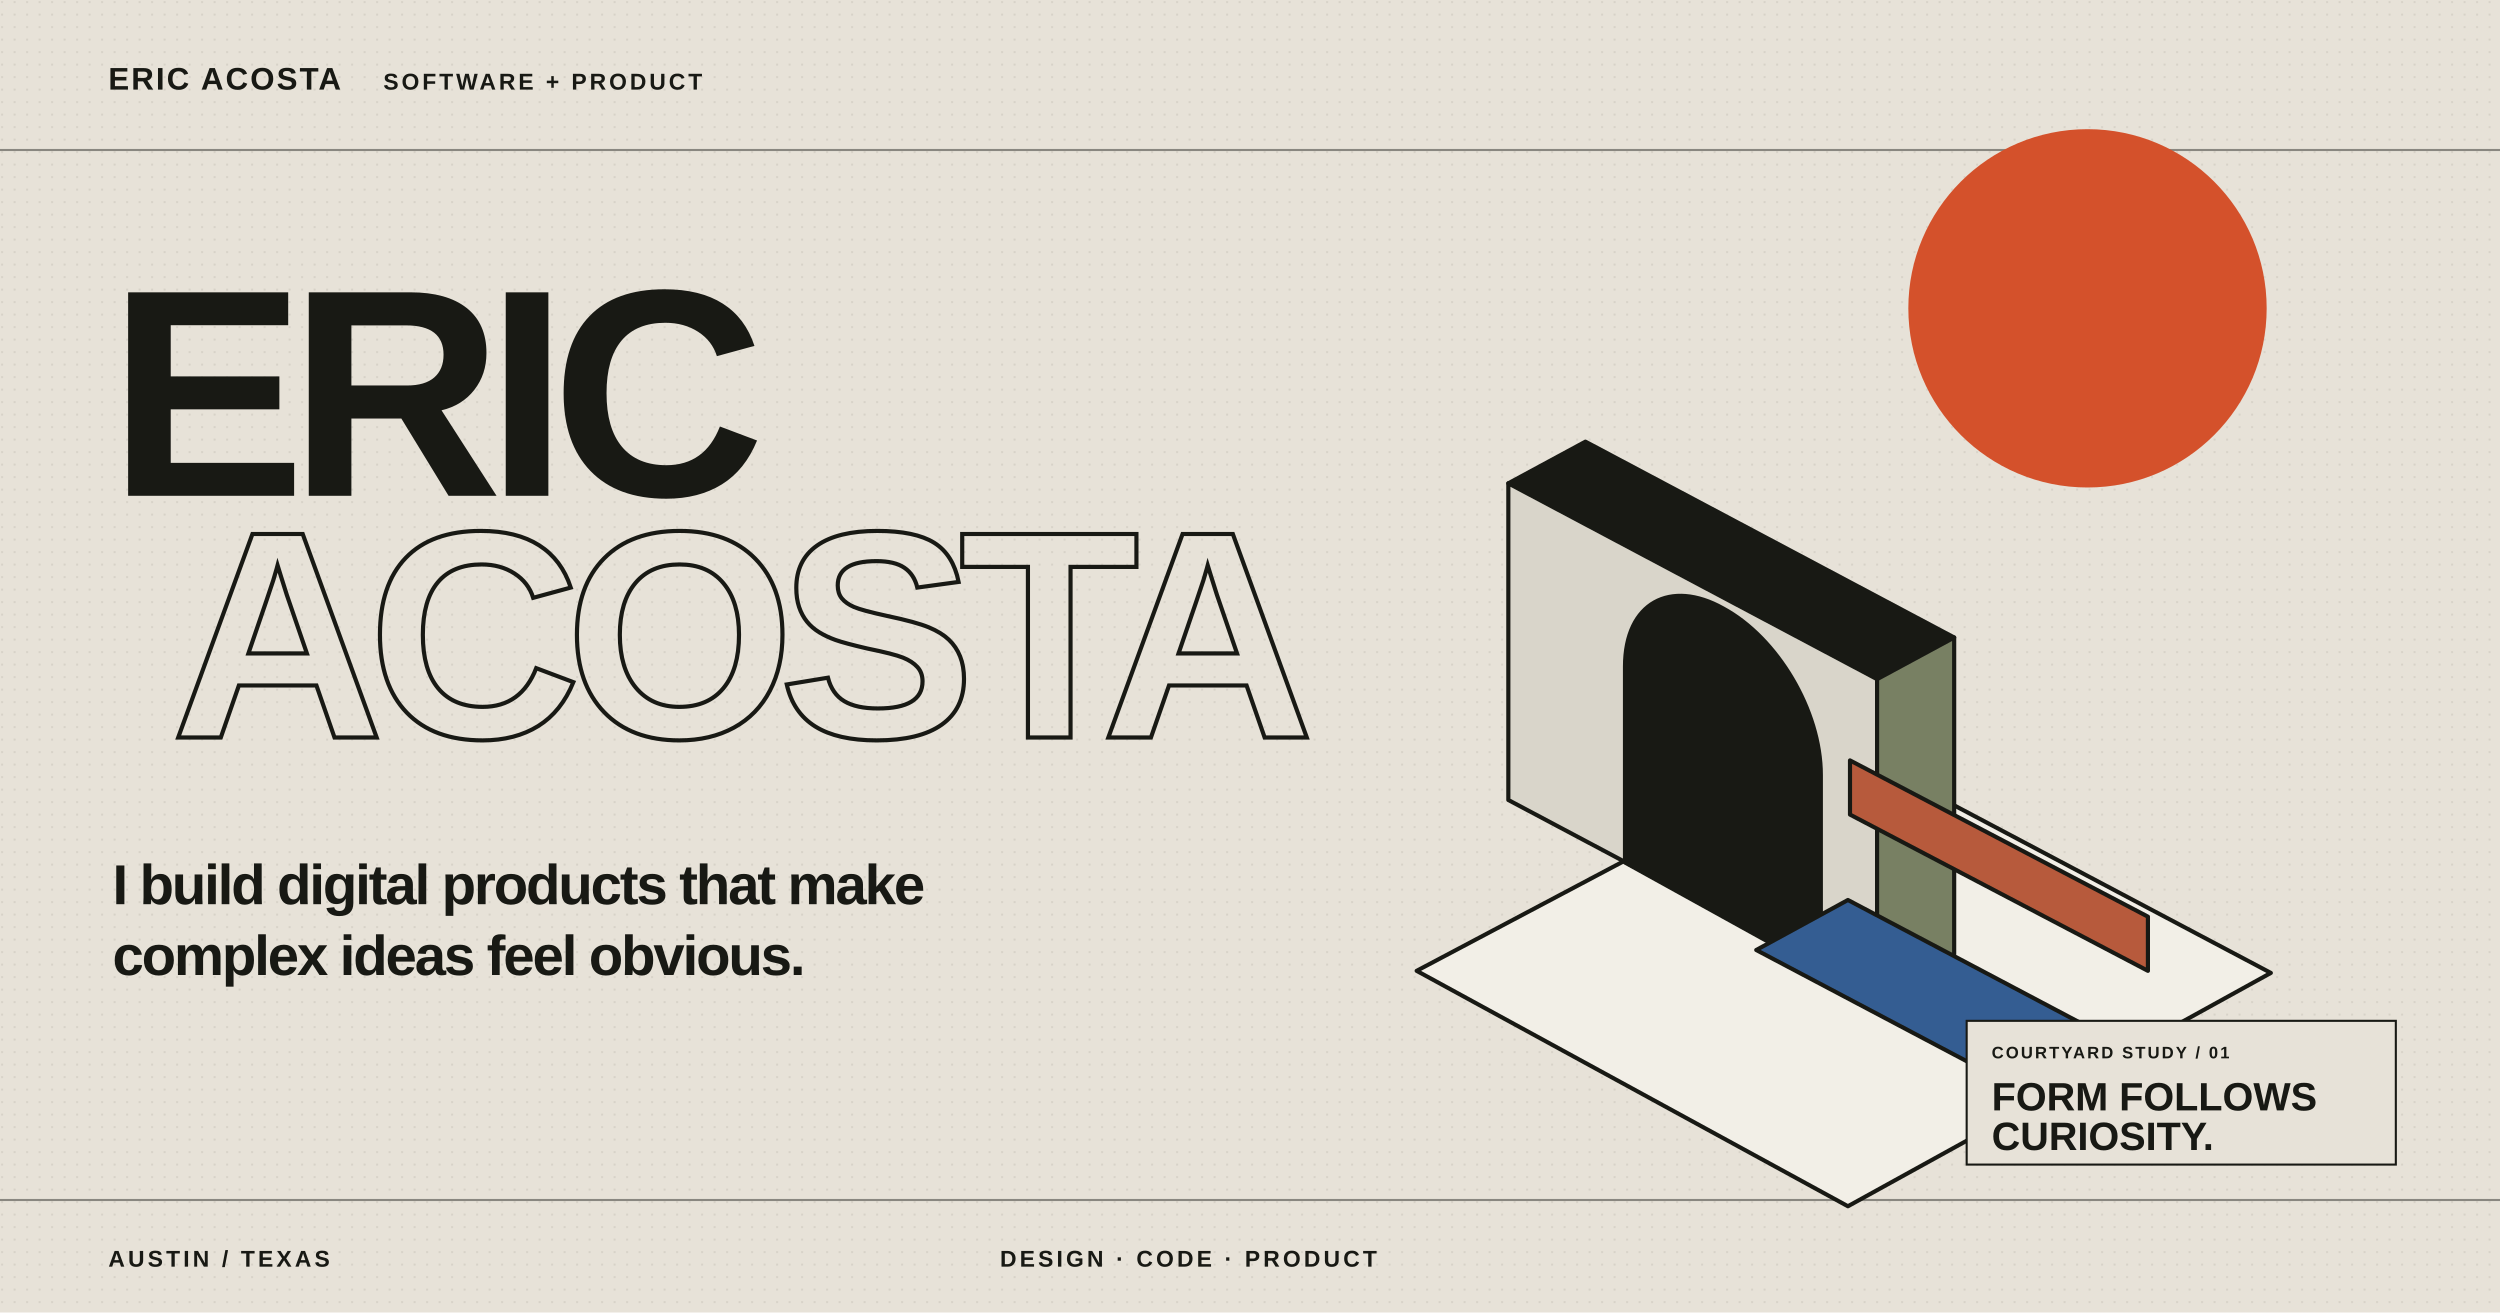
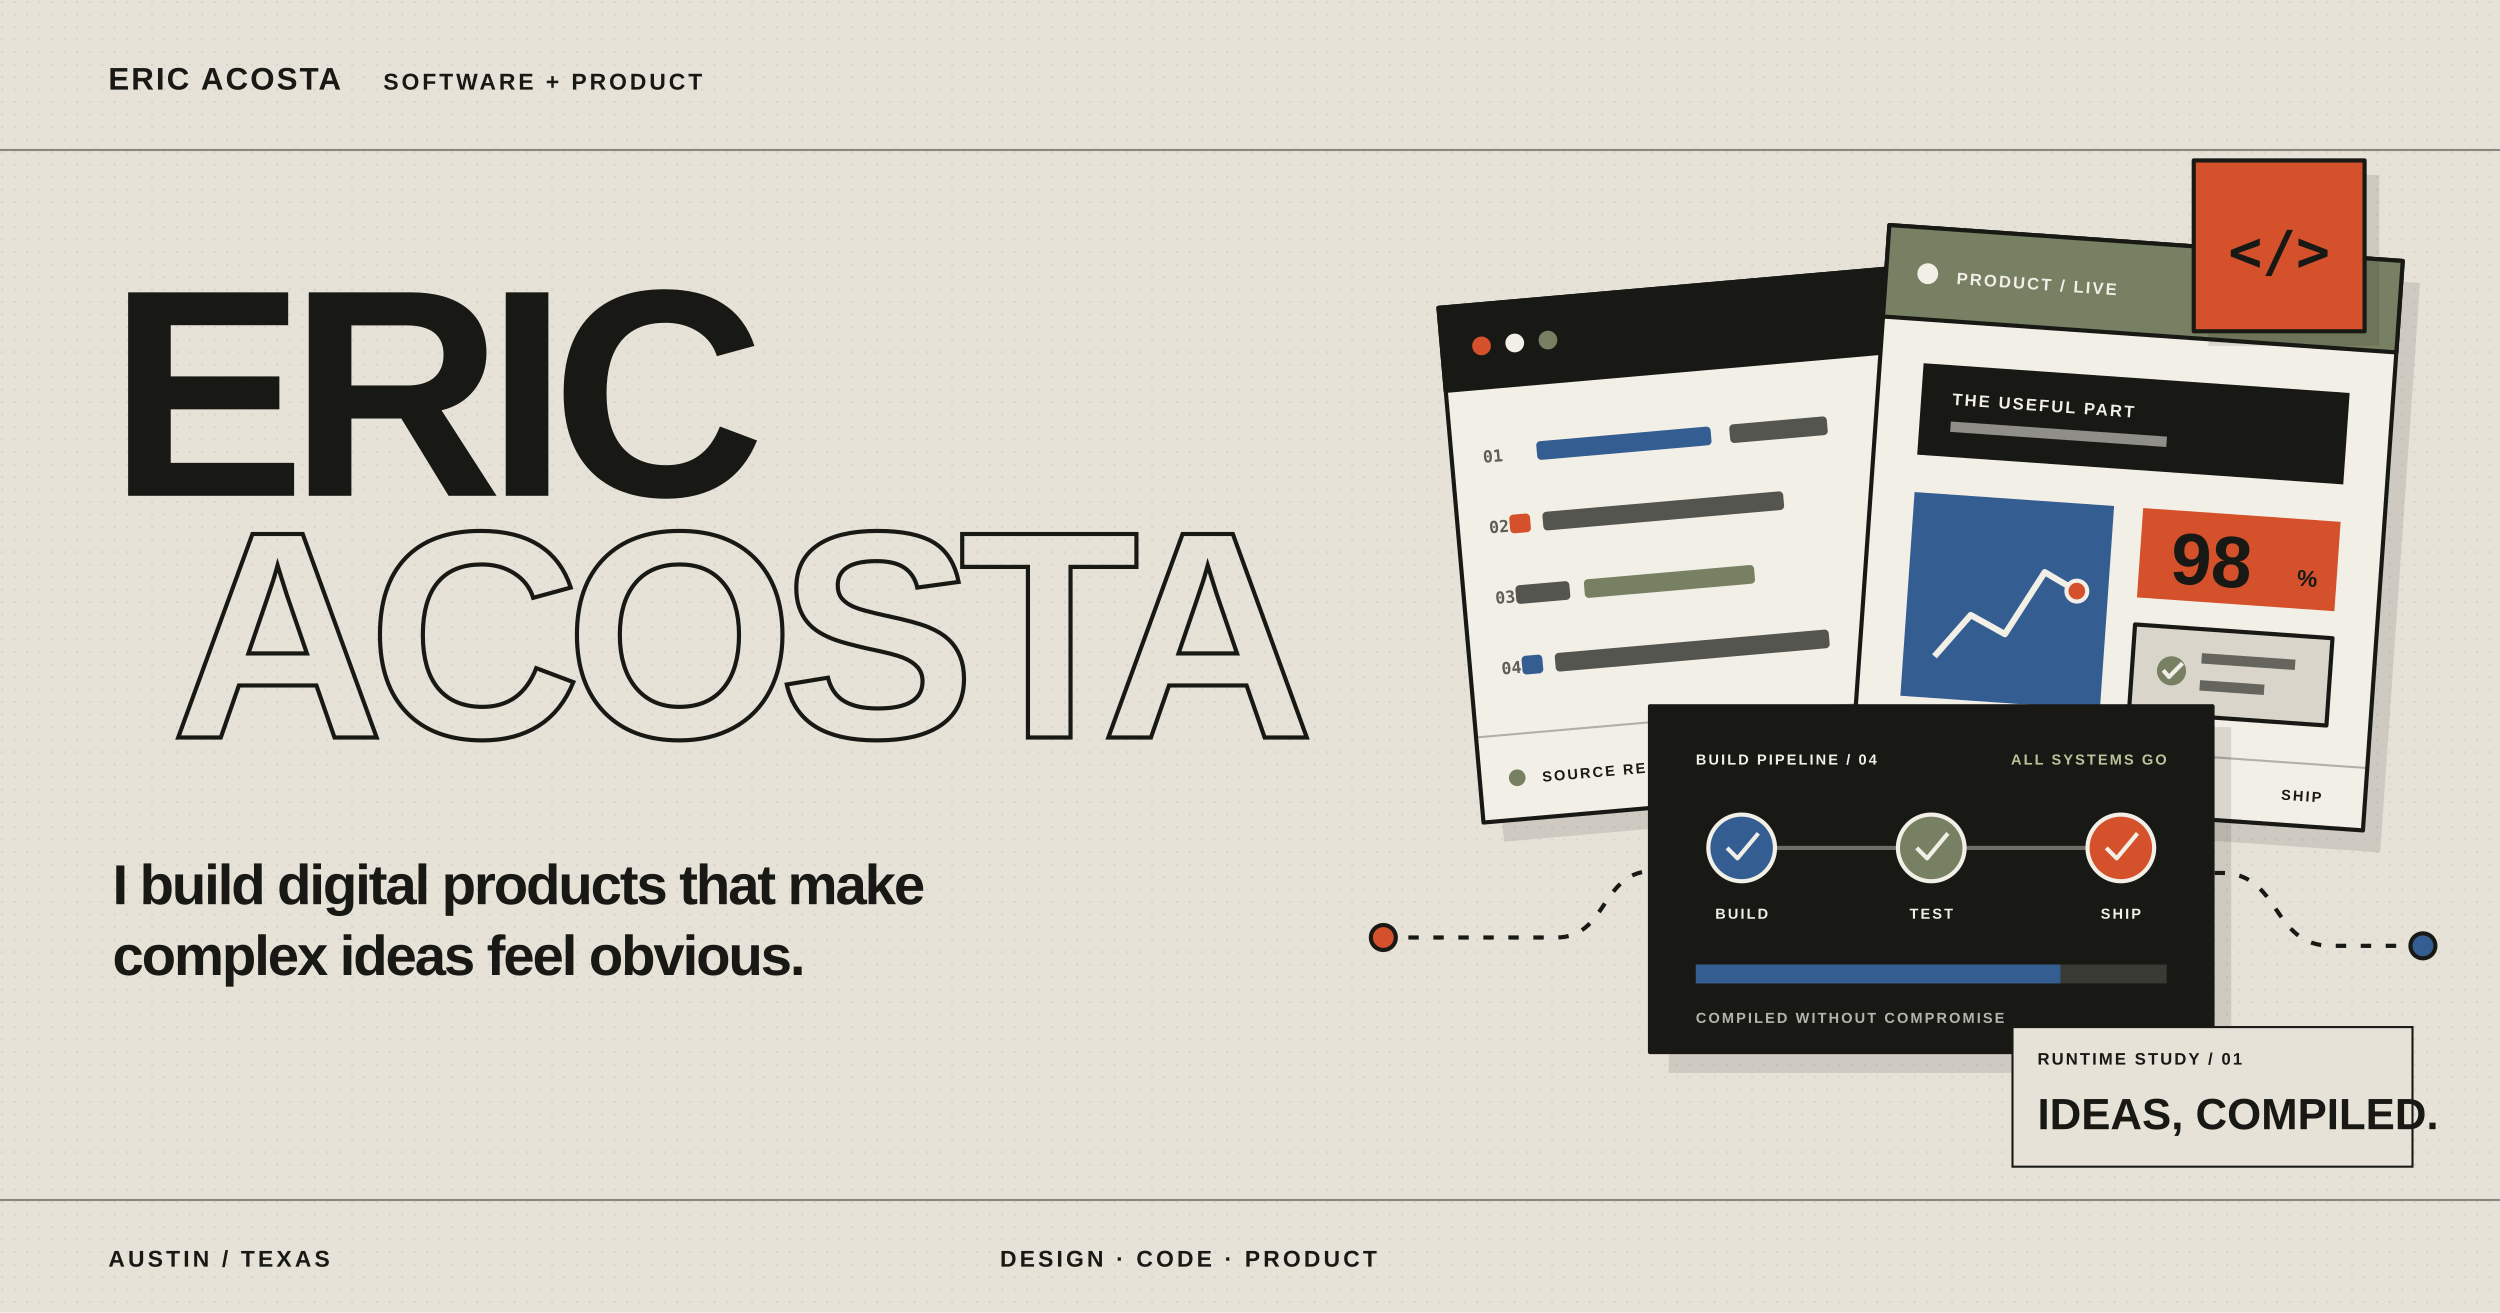
<svg xmlns="http://www.w3.org/2000/svg" width="1200" height="630" viewBox="0 0 1200 630">
  <defs>
-     <pattern id="grid" width="6" height="6" patternUnits="userSpaceOnUse">
+     <pattern id="grain" width="6" height="6" patternUnits="userSpaceOnUse">
      <circle cx="1" cy="1" r="0.45" fill="#181914" opacity="0.12" />
    </pattern>
  </defs>
  <rect width="1200" height="630" fill="#e7e2d8" />
-   <rect width="1200" height="630" fill="url(#grid)" />
+   <rect width="1200" height="630" fill="url(#grain)" />
  <path d="M0 72H1200M0 576H1200" stroke="#181914" stroke-opacity="0.45" />
  <g font-family="Helvetica Neue,Arial,sans-serif" fill="#181914">
    <text x="52" y="43" font-size="15" font-weight="800" letter-spacing="1">ERIC ACOSTA</text>
    <text x="184" y="43" font-size="11" font-weight="600" letter-spacing="1.4">SOFTWARE + PRODUCT</text>
    <text x="52" y="238" font-size="142" font-weight="900" letter-spacing="-8">ERIC</text>
    <text x="82" y="354" fill="none" stroke="#181914" stroke-width="2" font-size="142" font-weight="900" letter-spacing="-8">ACOSTA</text>
    <text x="54" y="434" font-size="27" font-weight="600" letter-spacing="-1">I build digital products that make</text>
    <text x="54" y="468" font-size="27" font-weight="600" letter-spacing="-1">complex ideas feel obvious.</text>
    <text x="52" y="608" font-size="11" font-weight="700" letter-spacing="1.5">AUSTIN / TEXAS</text>
    <text x="480" y="608" font-size="11" font-weight="700" letter-spacing="1.5">DESIGN · CODE · PRODUCT</text>
  </g>
  <g stroke="#181914" stroke-width="2" stroke-linejoin="round">
-     <circle cx="1002" cy="148" r="86" fill="#d4512b" stroke="none" />
-     <path d="M680 466 884 358 1090 467 887 579Z" fill="#f2efe7" />
-     <path d="M724 232 901 326 938 306 761 212Z" fill="#181914" />
-     <path d="M724 232 901 326 901 478 724 384Z" fill="#d9d5ca" />
-     <path d="M901 326 938 306 938 458 901 478Z" fill="#788063" />
-     <path d="M780 414V320c0-31 22-42 47-28 26 14 47 49 47 80v94Z" fill="#181914" />
-     <path d="M887 432 1080 534 1036 558 843 456Z" fill="#345d92" />
-     <path d="M888 365 1031 440 1031 466 888 391Z" fill="#b75a3c" />
+     <path d="M664 450H747c25 0 21-32 47-32h36M1039 419h27c29 0 24 35 53 35h44" fill="none" stroke-dasharray="5 7" />
+     <circle cx="664" cy="450" r="6" fill="#d4512b" />
+     <circle cx="1163" cy="454" r="6" fill="#345d92" />
+     <g transform="rotate(-5 819 263)">
+       <rect x="701" y="137" width="248" height="248" fill="#181914" opacity="0.12" stroke="none" transform="translate(9 10)" />
+       <rect x="701" y="137" width="248" height="248" fill="#f2efe7" />
+       <rect x="701" y="137" width="248" height="40" fill="#181914" />
+       <circle cx="720" cy="157" r="4.5" fill="#d4512b" stroke="none" />
+       <circle cx="736" cy="157" r="4.5" fill="#f2efe7" stroke="none" />
+       <circle cx="752" cy="157" r="4.5" fill="#788063" stroke="none" />
+       <g stroke="none">
+         <rect x="742" y="205" width="84" height="9" rx="2" fill="#345d92" />
+         <rect x="835" y="205" width="47" height="9" rx="2" fill="#181914" opacity="0.72" />
+         <rect x="742" y="239" width="116" height="9" rx="2" fill="#181914" opacity="0.72" />
+         <rect x="726" y="239" width="10" height="9" rx="2" fill="#d4512b" />
+         <rect x="759" y="273" width="82" height="9" rx="2" fill="#788063" />
+         <rect x="726" y="273" width="26" height="9" rx="2" fill="#181914" opacity="0.72" />
+         <rect x="742" y="307" width="132" height="9" rx="2" fill="#181914" opacity="0.72" />
+         <rect x="726" y="307" width="10" height="9" rx="2" fill="#345d92" />
+       </g>
+       <g fill="#5c5d56" stroke="none" font-family="Menlo,Consolas,monospace" font-size="8" font-weight="700">
+         <text x="716" y="213">01</text>
+         <text x="716" y="247">02</text>
+         <text x="716" y="281">03</text>
+         <text x="716" y="315">04</text>
+       </g>
+       <path d="M701 344H949" stroke="#181914" stroke-opacity="0.3" stroke-width="1" />
+       <circle cx="719" cy="365" r="4" fill="#788063" stroke="none" />
+       <text x="731" y="368" fill="#181914" stroke="none" font-family="Helvetica Neue,Arial,sans-serif" font-size="7" font-weight="800" letter-spacing="1">SOURCE READY</text>
+     </g>
+     <g transform="rotate(4 1016 254)">
+       <rect x="897" y="116" width="247" height="274" fill="#181914" opacity="0.12" stroke="none" transform="translate(9 10)" />
+       <rect x="897" y="116" width="247" height="274" fill="#f2efe7" />
+       <rect x="897" y="116" width="247" height="44" fill="#788063" />
+       <circle cx="917" cy="138" r="5" fill="#f2efe7" stroke="none" />
+       <text x="931" y="142" fill="#f2efe7" stroke="none" font-family="Helvetica Neue,Arial,sans-serif" font-size="8" font-weight="800" letter-spacing="1">PRODUCT / LIVE</text>
+       <rect x="918" y="181" width="205" height="44" fill="#181914" stroke="none" />
+       <text x="933" y="200" fill="#f2efe7" stroke="none" font-family="Helvetica Neue,Arial,sans-serif" font-size="8" font-weight="800" letter-spacing="1">THE USEFUL PART</text>
+       <rect x="933" y="208" width="104" height="5" fill="#f2efe7" opacity="0.55" stroke="none" />
+       <rect x="918" y="243" width="96" height="98" fill="#345d92" stroke="none" />
+       <path d="m933 321 16-21 17 8 17-31 16 8" fill="none" stroke="#f2efe7" stroke-width="3" />
+       <circle cx="999" cy="285" r="5" fill="#d4512b" stroke="#f2efe7" />
+       <rect x="1028" y="243" width="95" height="43" fill="#d4512b" stroke="none" />
+       <text x="1043" y="278" fill="#181914" stroke="none" font-family="Arial Narrow,Arial,sans-serif" font-size="35" font-weight="900">98</text>
+       <text x="1104" y="275" fill="#181914" stroke="none" font-family="Helvetica Neue,Arial,sans-serif" font-size="11" font-weight="800">%</text>
+       <rect x="1028" y="299" width="95" height="42" fill="#d9d5ca" />
+       <circle cx="1047" cy="320" r="7" fill="#788063" stroke="none" />
+       <path d="m1043 320 3 3 6-7" fill="none" stroke="#f2efe7" stroke-width="2" />
+       <path d="M1061 313h45M1061 326h31" stroke="#181914" stroke-width="5" opacity="0.6" />
+       <path d="M897 360H1144" stroke="#181914" stroke-opacity="0.3" stroke-width="1" />
+       <g fill="#181914" stroke="none" font-family="Helvetica Neue,Arial,sans-serif" font-size="7" font-weight="800" letter-spacing="1">
+         <text x="917" y="378">DESIGN</text>
+         <text x="1005" y="378">CODE</text>
+         <text x="1123" y="378" text-anchor="end">SHIP</text>
+       </g>
+     </g>
+     <g>
+       <rect x="792" y="339" width="270" height="166" fill="#181914" opacity="0.12" stroke="none" transform="translate(9 10)" />
+       <rect x="792" y="339" width="270" height="166" fill="#181914" />
+       <g fill="#f2efe7" stroke="none" font-family="Helvetica Neue,Arial,sans-serif" font-size="7" font-weight="800" letter-spacing="1">
+         <text x="814" y="367">BUILD PIPELINE / 04</text>
+         <text x="1040" y="367" text-anchor="end" fill="#b8c49a">ALL SYSTEMS GO</text>
+       </g>
+       <path d="M836 407H1018" stroke="#f2efe7" stroke-opacity="0.4" />
+       <g stroke="#f2efe7" stroke-width="2">
+         <circle cx="836" cy="407" r="16" fill="#345d92" />
+         <circle cx="927" cy="407" r="16" fill="#788063" />
+         <circle cx="1018" cy="407" r="16" fill="#d4512b" />
+         <path d="m829 407 5 5 10-12M920 407l5 5 10-12M1011 407l5 5 10-12" fill="none" />
+       </g>
+       <g fill="#f2efe7" stroke="none" font-family="Helvetica Neue,Arial,sans-serif" font-size="7" font-weight="800" letter-spacing="1">
+         <text x="836" y="441" text-anchor="middle">BUILD</text>
+         <text x="927" y="441" text-anchor="middle">TEST</text>
+         <text x="1018" y="441" text-anchor="middle">SHIP</text>
+       </g>
+       <rect x="814" y="463" width="226" height="9" fill="#f2efe7" opacity="0.16" stroke="none" />
+       <rect x="814" y="463" width="175" height="9" fill="#345d92" stroke="none" />
+       <text x="814" y="491" fill="#f2efe7" opacity="0.72" stroke="none" font-family="Helvetica Neue,Arial,sans-serif" font-size="7" font-weight="800" letter-spacing="1">COMPILED WITHOUT COMPROMISE</text>
+     </g>
+     <g transform="translate(1053 77)">
+       <rect x="7" y="7" width="82" height="82" fill="#181914" opacity="0.12" stroke="none" />
+       <rect width="82" height="82" fill="#d4512b" />
+       <text x="41" y="53" fill="#181914" stroke="none" text-anchor="middle" font-family="Menlo,Consolas,monospace" font-size="27" font-weight="900">&lt;/&gt;</text>
+     </g>
  </g>
-   <g transform="translate(944 490)" font-family="Helvetica Neue,Arial,sans-serif">
-     <rect width="206" height="69" fill="#e7e2d8" stroke="#181914" />
-     <text x="12" y="18" fill="#181914" font-size="8" font-weight="700" letter-spacing="1">COURTYARD STUDY / 01</text>
-     <text x="12" y="43" fill="#181914" font-size="19" font-weight="900">FORM FOLLOWS</text>
-     <text x="12" y="62" fill="#181914" font-size="19" font-weight="900">CURIOSITY.</text>
+   <g transform="translate(966 493)" font-family="Helvetica Neue,Arial,sans-serif">
+     <rect width="192" height="67" fill="#e7e2d8" stroke="#181914" />
+     <text x="12" y="18" fill="#181914" font-size="8" font-weight="700" letter-spacing="1">RUNTIME STUDY / 01</text>
+     <text x="12" y="49" fill="#181914" font-size="21" font-weight="900">IDEAS, COMPILED.</text>
  </g>
</svg>
